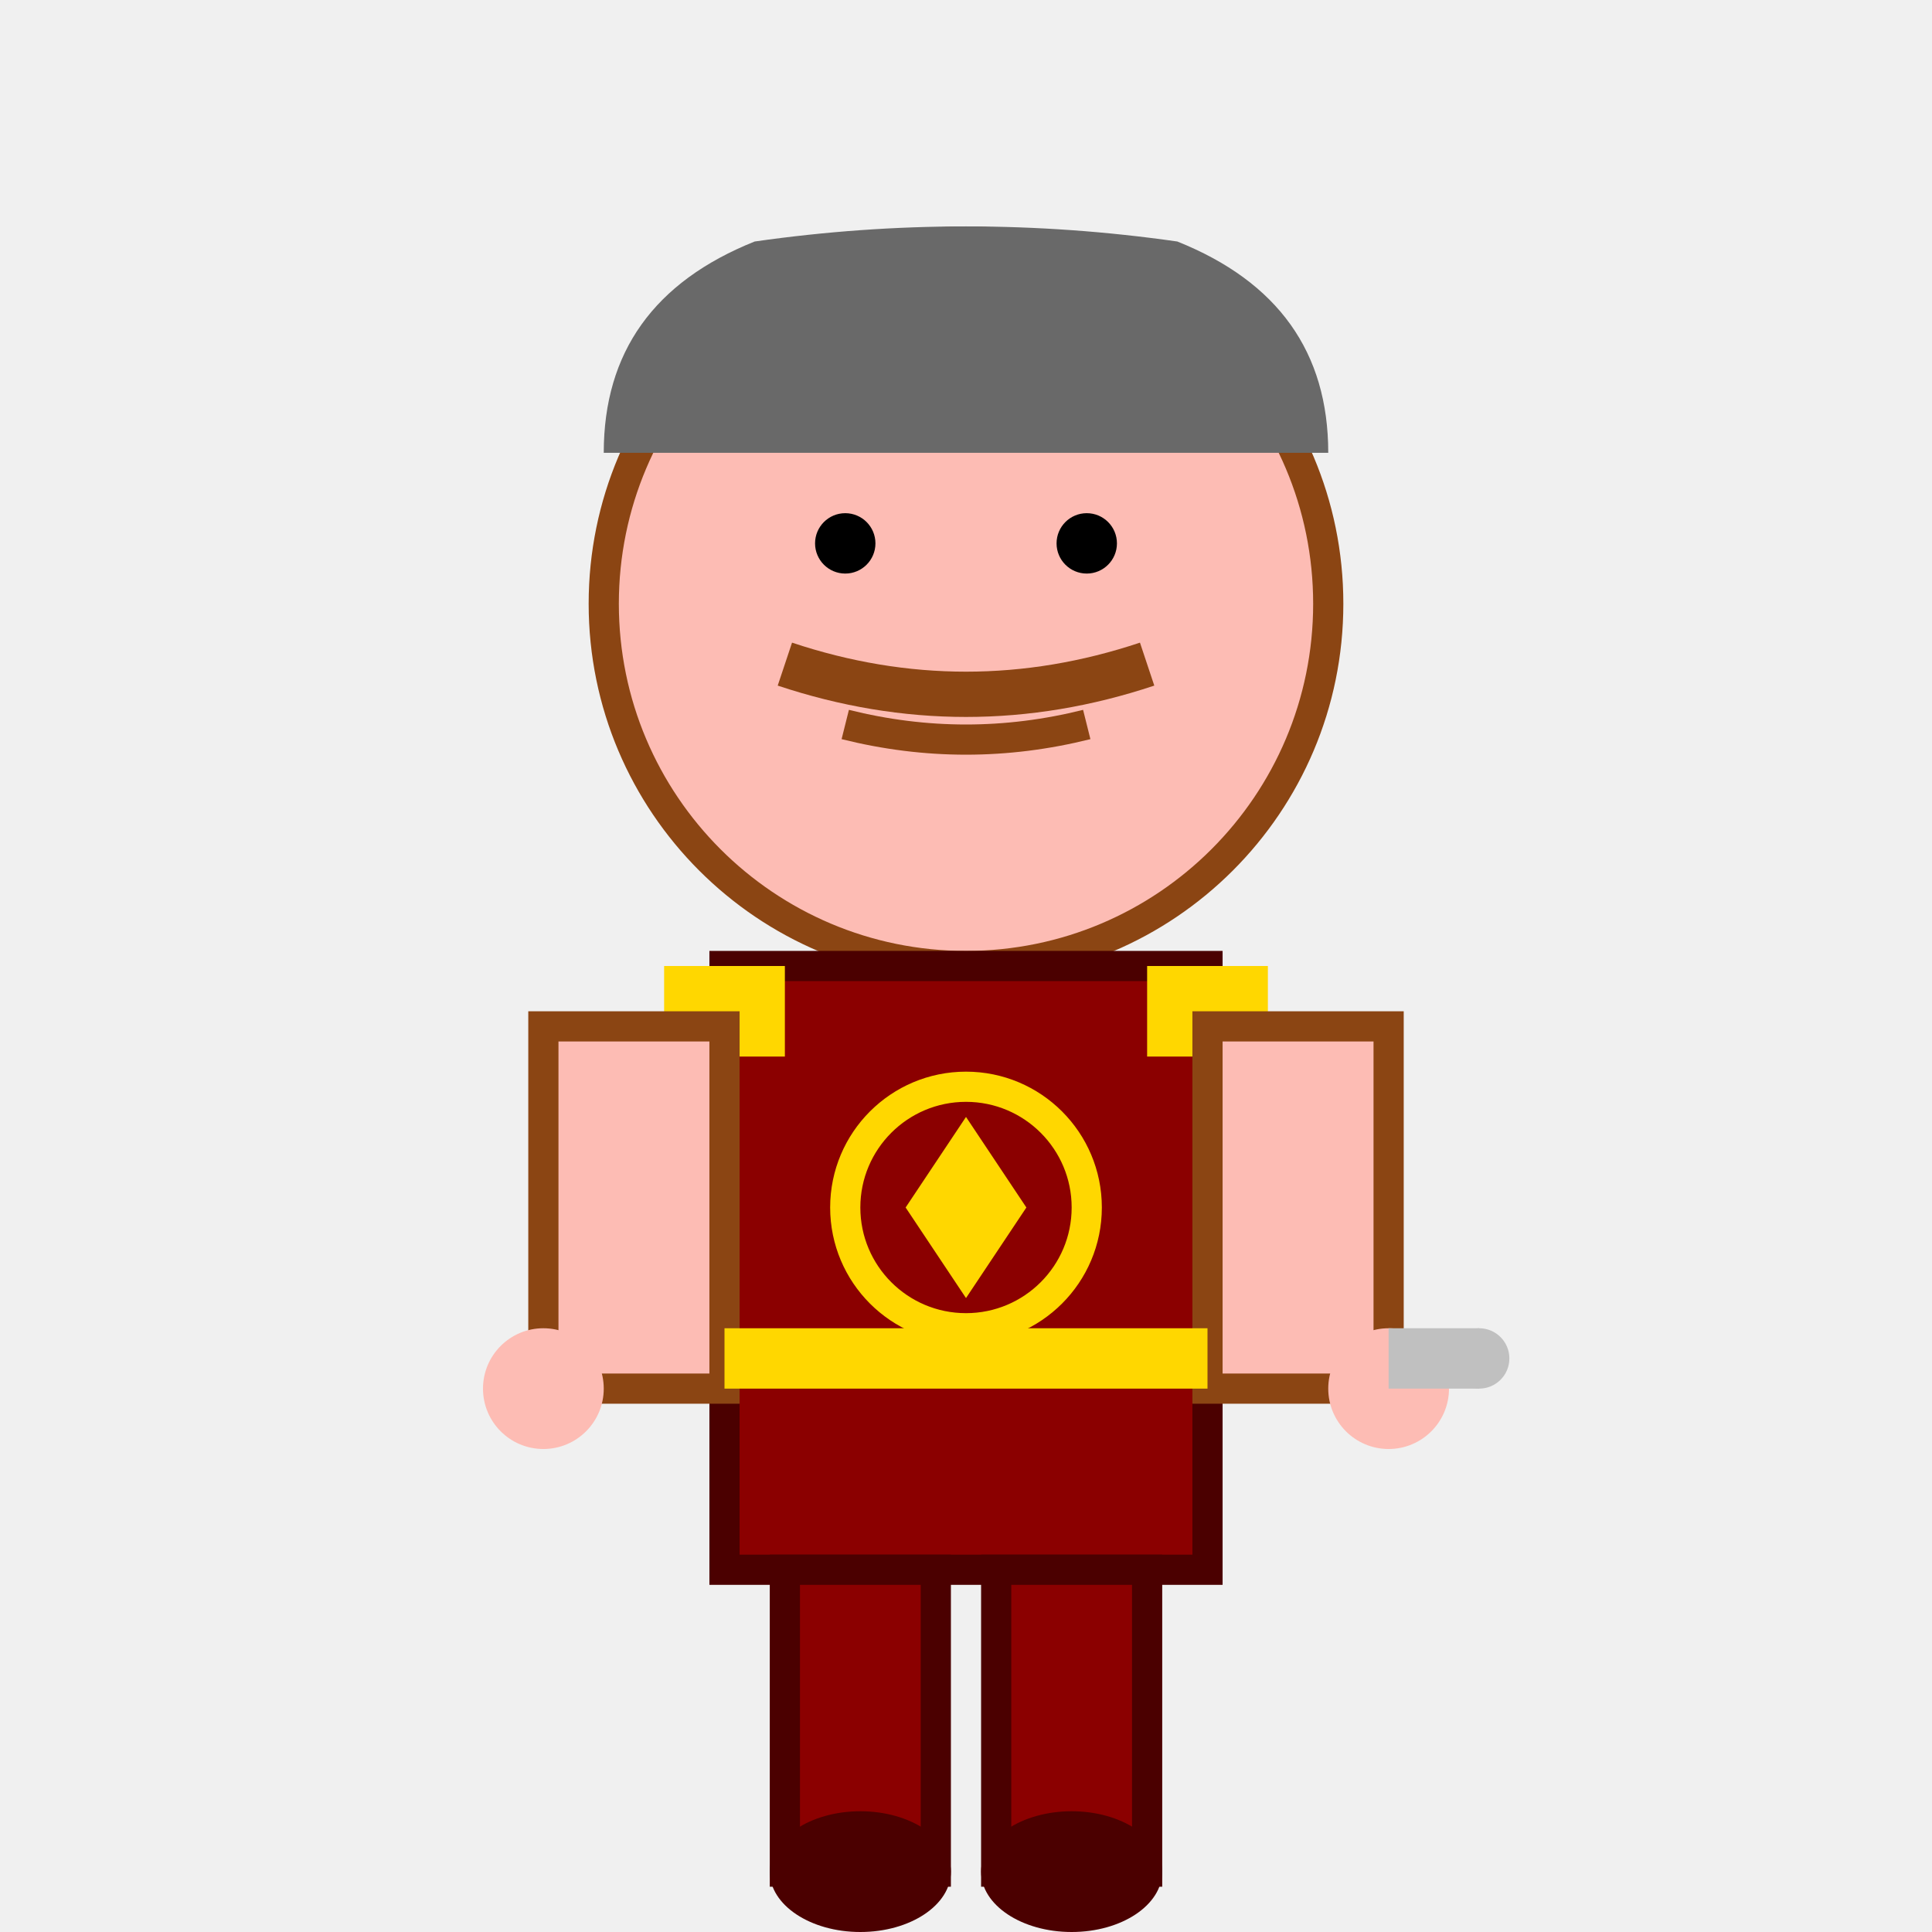
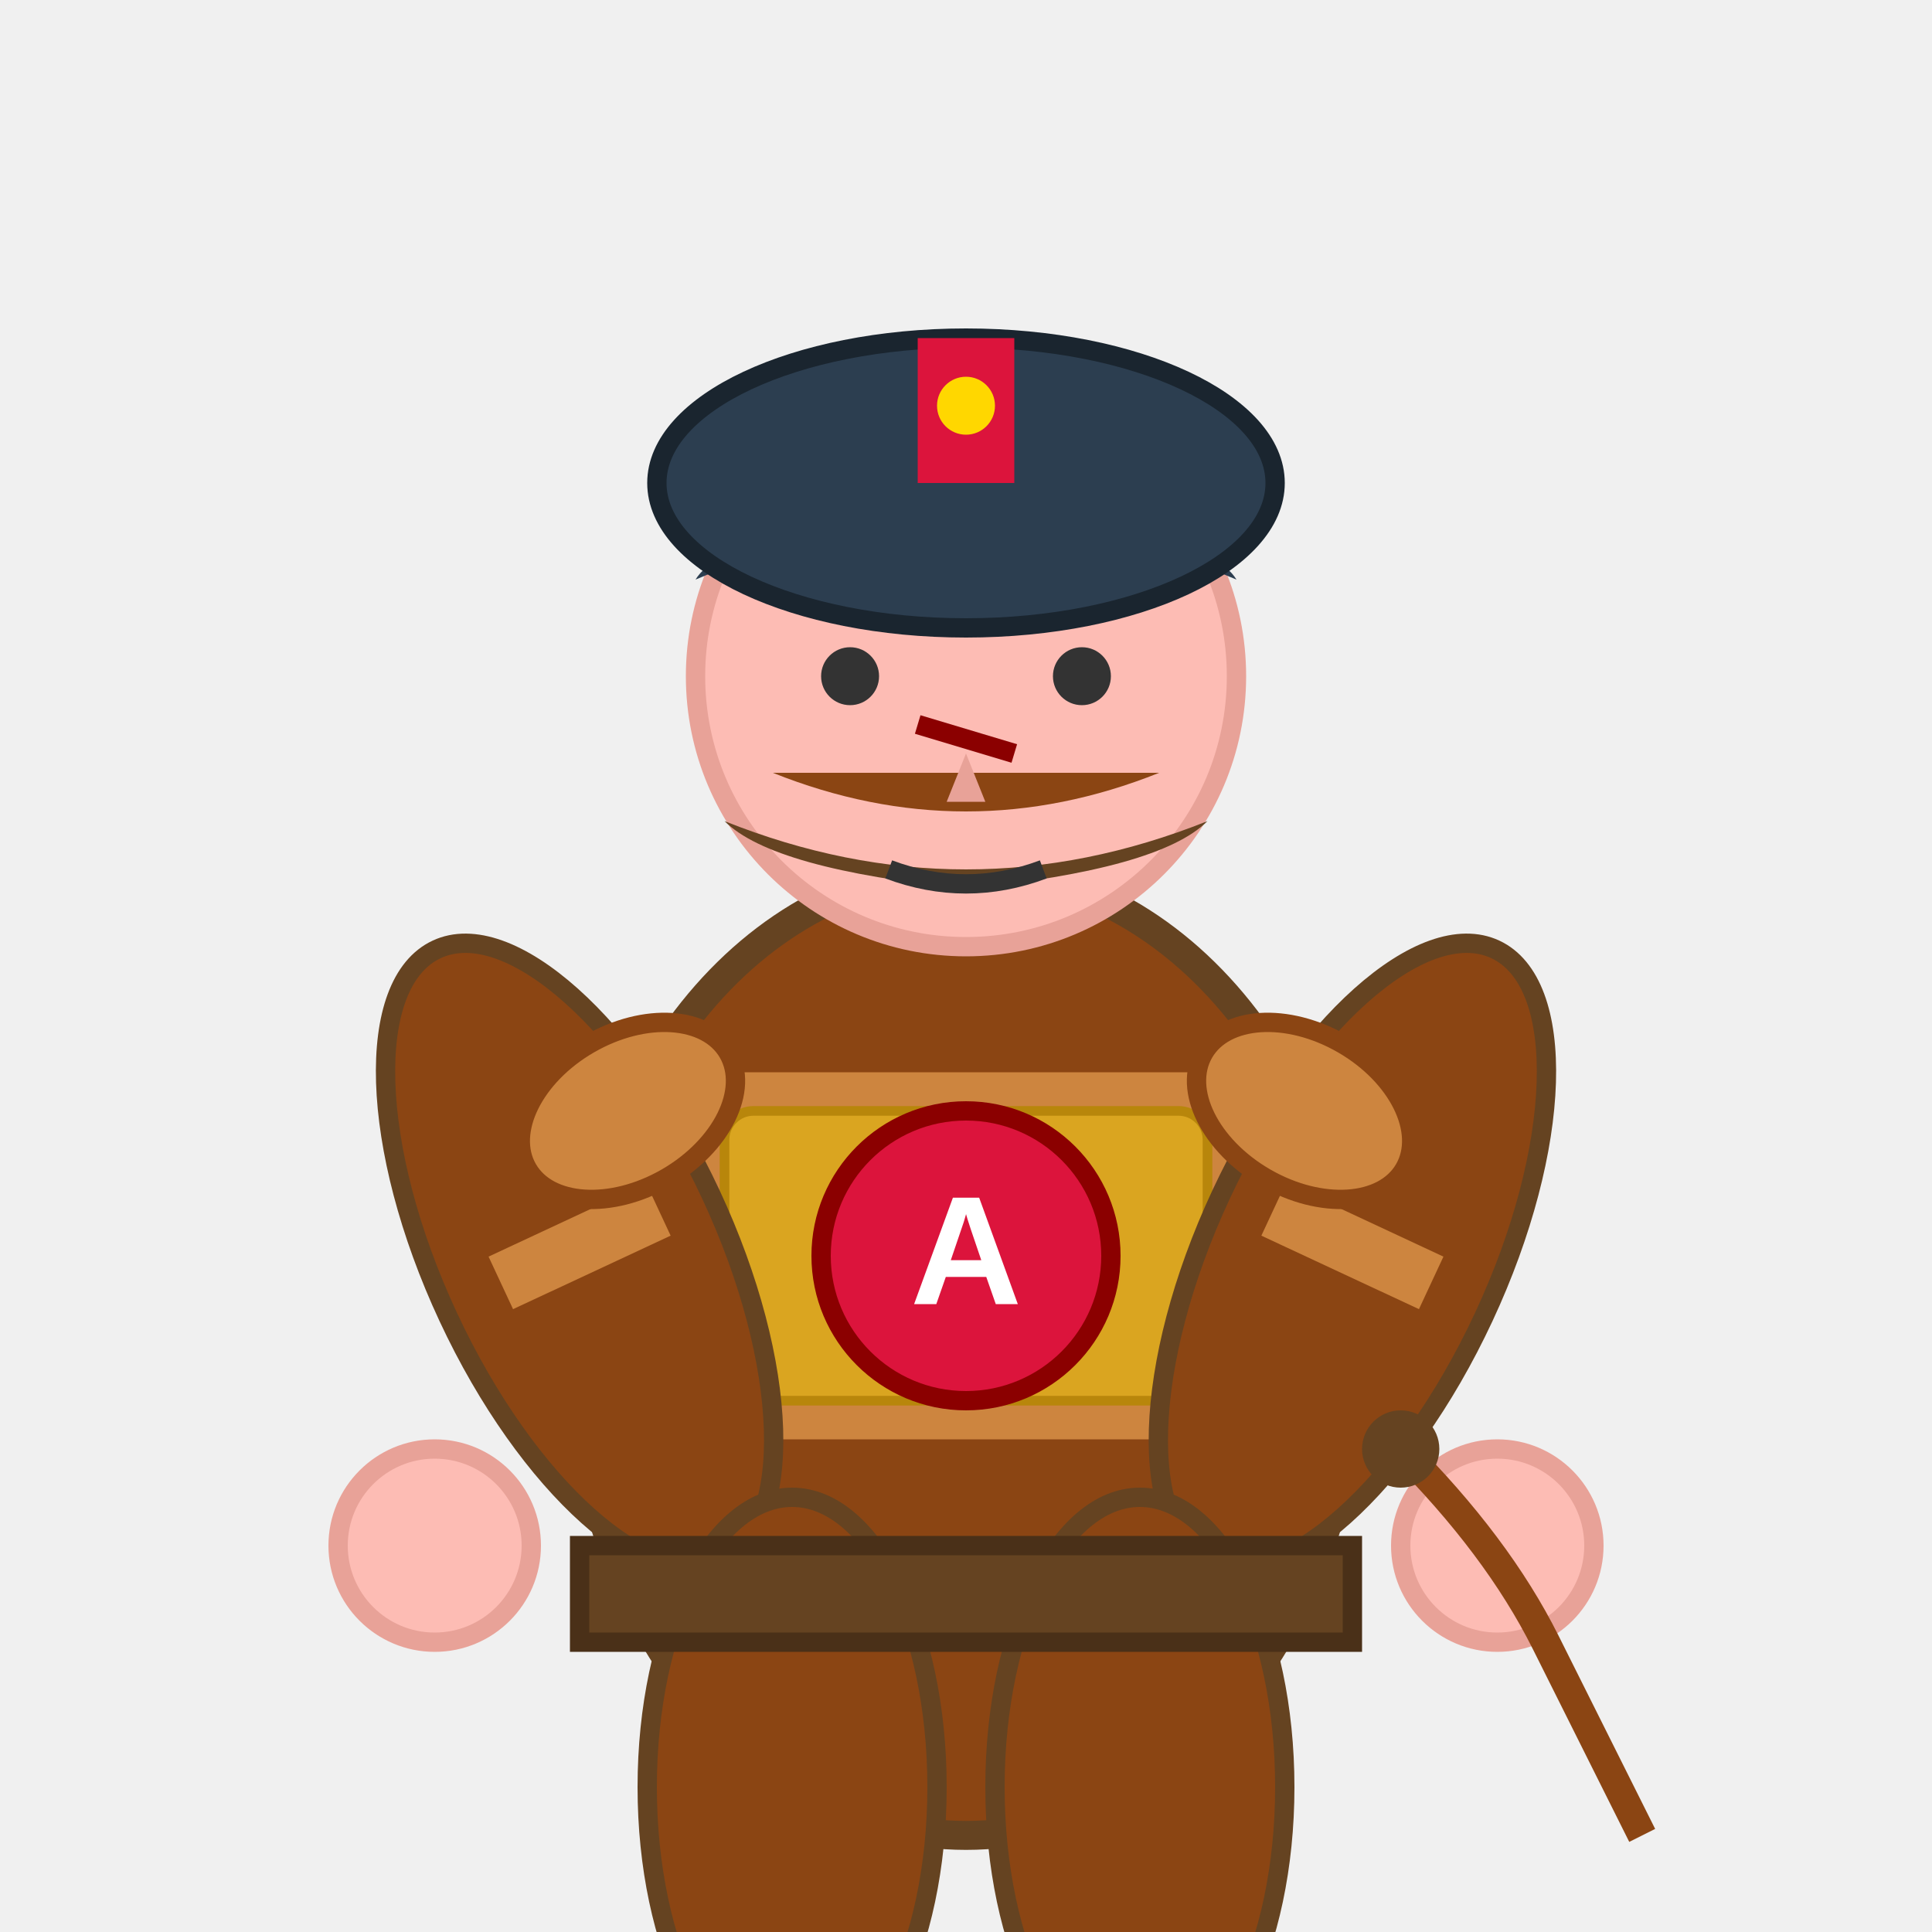
- <svg xmlns="http://www.w3.org/2000/svg" width="64" height="64" viewBox="0 0 64 64">
-   <circle cx="32" cy="20" r="12" fill="#FDBCB4" stroke="#8B4513" stroke-width="1" />
-   <circle cx="28" cy="18" r="1" fill="#000000" />
-   <circle cx="36" cy="18" r="1" fill="#000000" />
-   <path d="M 28 24 Q 32 25 36 24" stroke="#8B4513" stroke-width="1" fill="none" />
-   <path d="M 26 22 Q 32 24 38 22" stroke="#8B4513" stroke-width="1.5" fill="none" />
-   <path d="M 20 15 Q 20 10 25 8 Q 32 7 39 8 Q 44 10 44 15" fill="#696969" />
-   <rect x="24" y="32" width="16" height="20" fill="#8B0000" stroke="#4B0000" stroke-width="1" />
-   <circle cx="32" cy="40" r="4" fill="none" stroke="#FFD700" stroke-width="1" />
-   <polygon points="32,37 34,40 32,43 30,40" fill="#FFD700" />
-   <rect x="22" y="32" width="4" height="3" fill="#FFD700" />
-   <rect x="38" y="32" width="4" height="3" fill="#FFD700" />
-   <rect x="18" y="34" width="6" height="12" fill="#FDBCB4" stroke="#8B4513" stroke-width="1" />
-   <rect x="40" y="34" width="6" height="12" fill="#FDBCB4" stroke="#8B4513" stroke-width="1" />
-   <circle cx="18" cy="46" r="2" fill="#FDBCB4" />
-   <circle cx="46" cy="46" r="2" fill="#FDBCB4" />
-   <rect x="26" y="52" width="5" height="10" fill="#8B0000" stroke="#4B0000" stroke-width="1" />
-   <rect x="33" y="52" width="5" height="10" fill="#8B0000" stroke="#4B0000" stroke-width="1" />
-   <ellipse cx="28.5" cy="62" rx="3" ry="2" fill="#4B0000" />
-   <ellipse cx="35.5" cy="62" rx="3" ry="2" fill="#4B0000" />
-   <rect x="46" y="44" width="3" height="2" fill="#C0C0C0" />
-   <circle cx="49" cy="45" r="1" fill="#C0C0C0" />
-   <rect x="24" y="44" width="16" height="2" fill="#FFD700" />
+ <svg xmlns="http://www.w3.org/2000/svg" width="200" height="200" viewBox="0 0 200 200">
+   <ellipse cx="100" cy="140" rx="40" ry="50" fill="#8b4513" stroke="#654321" stroke-width="3" />
+   <rect x="70" y="110" width="60" height="40" fill="#cd853f" stroke="#8b4513" stroke-width="2" rx="5" />
+   <rect x="75" y="115" width="50" height="30" fill="#daa520" stroke="#b8860b" stroke-width="1" rx="3" />
+   <circle cx="100" cy="70" r="28" fill="#fdbcb4" stroke="#e8a298" stroke-width="2" />
+   <path d="M75 85 Q100 95 125 85 Q120 90 100 92 Q80 90 75 85" fill="#654321" />
+   <path d="M80 80 Q100 88 120 80" fill="#8b4513" />
+   <path d="M72 60 Q100 48 128 60 Q125 55 100 50 Q75 55 72 60" fill="#2c3e50" />
+   <circle cx="88" cy="70" r="3" fill="#333" />
+   <circle cx="112" cy="70" r="3" fill="#333" />
+   <path d="M95 75 L105 78" stroke="#8b0000" stroke-width="2" />
+   <path d="M100 78 L98 83 L102 83 Z" fill="#e8a298" />
+   <path d="M92 90 Q100 93 108 90" stroke="#333" stroke-width="2" fill="none" />
+   <ellipse cx="100" cy="50" rx="32" ry="15" fill="#2c3e50" stroke="#1a252f" stroke-width="2" />
+   <rect x="95" y="35" width="10" height="15" fill="#dc143c" />
+   <circle cx="100" cy="42" r="3" fill="#ffd700" />
+   <ellipse cx="60" cy="130" rx="15" ry="35" fill="#8b4513" stroke="#654321" stroke-width="2" transform="rotate(-25 60 130)" />
+   <ellipse cx="140" cy="130" rx="15" ry="35" fill="#8b4513" stroke="#654321" stroke-width="2" transform="rotate(25 140 130)" />
+   <rect x="50" y="125" width="20" height="8" fill="#cd853f" stroke="#8b4513" stroke-width="2" transform="rotate(-25 60 129)" />
+   <rect x="130" y="125" width="20" height="8" fill="#cd853f" stroke="#8b4513" stroke-width="2" transform="rotate(25 140 129)" />
+   <circle cx="45" cy="160" r="10" fill="#fdbcb4" stroke="#e8a298" stroke-width="2" />
+   <circle cx="155" cy="160" r="10" fill="#fdbcb4" stroke="#e8a298" stroke-width="2" />
+   <ellipse cx="82" cy="185" rx="15" ry="30" fill="#8b4513" stroke="#654321" stroke-width="2" />
+   <ellipse cx="118" cy="185" rx="15" ry="30" fill="#8b4513" stroke="#654321" stroke-width="2" />
+   <ellipse cx="82" cy="210" rx="18" ry="10" fill="#2c3e50" />
+   <ellipse cx="118" cy="210" rx="18" ry="10" fill="#2c3e50" />
+   <circle cx="100" cy="130" r="15" fill="#dc143c" stroke="#8b0000" stroke-width="2" />
+   <text x="100" y="135" text-anchor="middle" font-family="Arial" font-size="16" font-weight="bold" fill="#fff">A</text>
+   <rect x="60" y="160" width="80" height="10" fill="#654321" stroke="#4a3018" stroke-width="2" />
+   <path d="M145 150 Q155 160 160 170 Q165 180 170 190" stroke="#8b4513" stroke-width="3" fill="none" />
+   <circle cx="145" cy="150" r="4" fill="#654321" />
+   <ellipse cx="65" cy="115" rx="12" ry="8" fill="#cd853f" stroke="#8b4513" stroke-width="2" transform="rotate(-30 65 115)" />
+   <ellipse cx="135" cy="115" rx="12" ry="8" fill="#cd853f" stroke="#8b4513" stroke-width="2" transform="rotate(30 135 115)" />
+   <animateTransform attributeName="transform" attributeType="XML" type="scale" values="1;1.03;1" dur="4s" repeatCount="indefinite" additive="sum" />
</svg>
